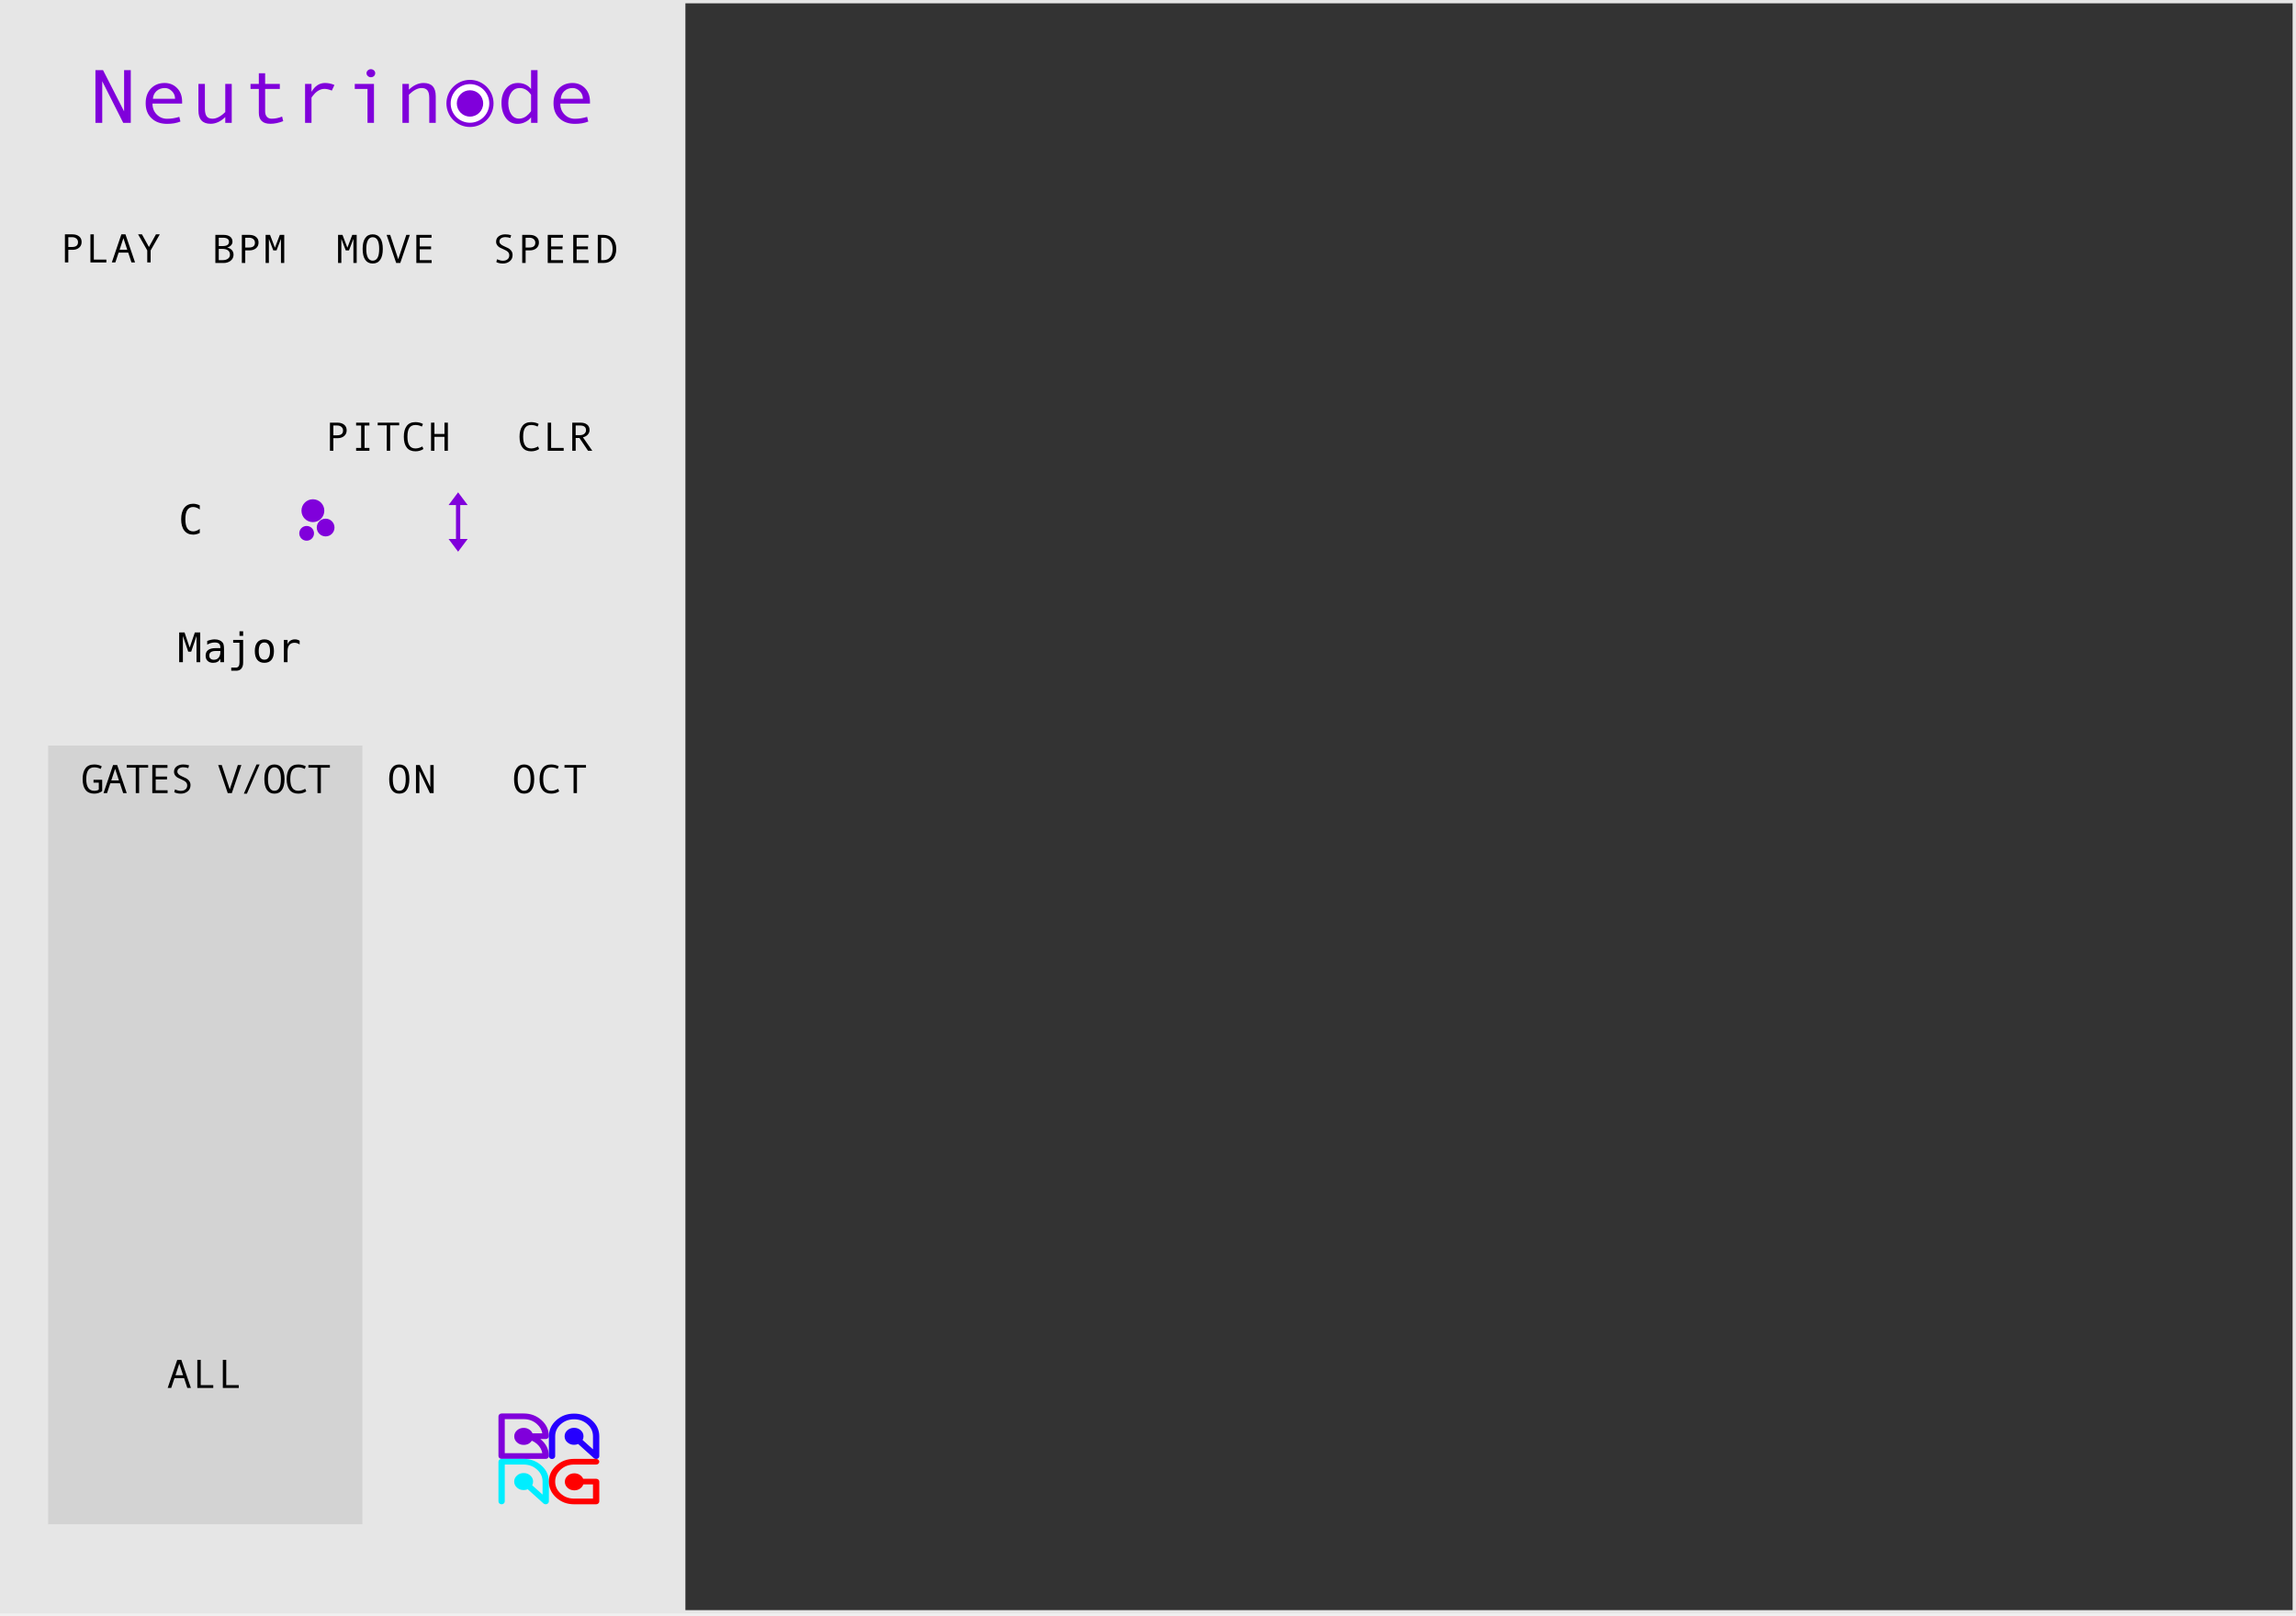
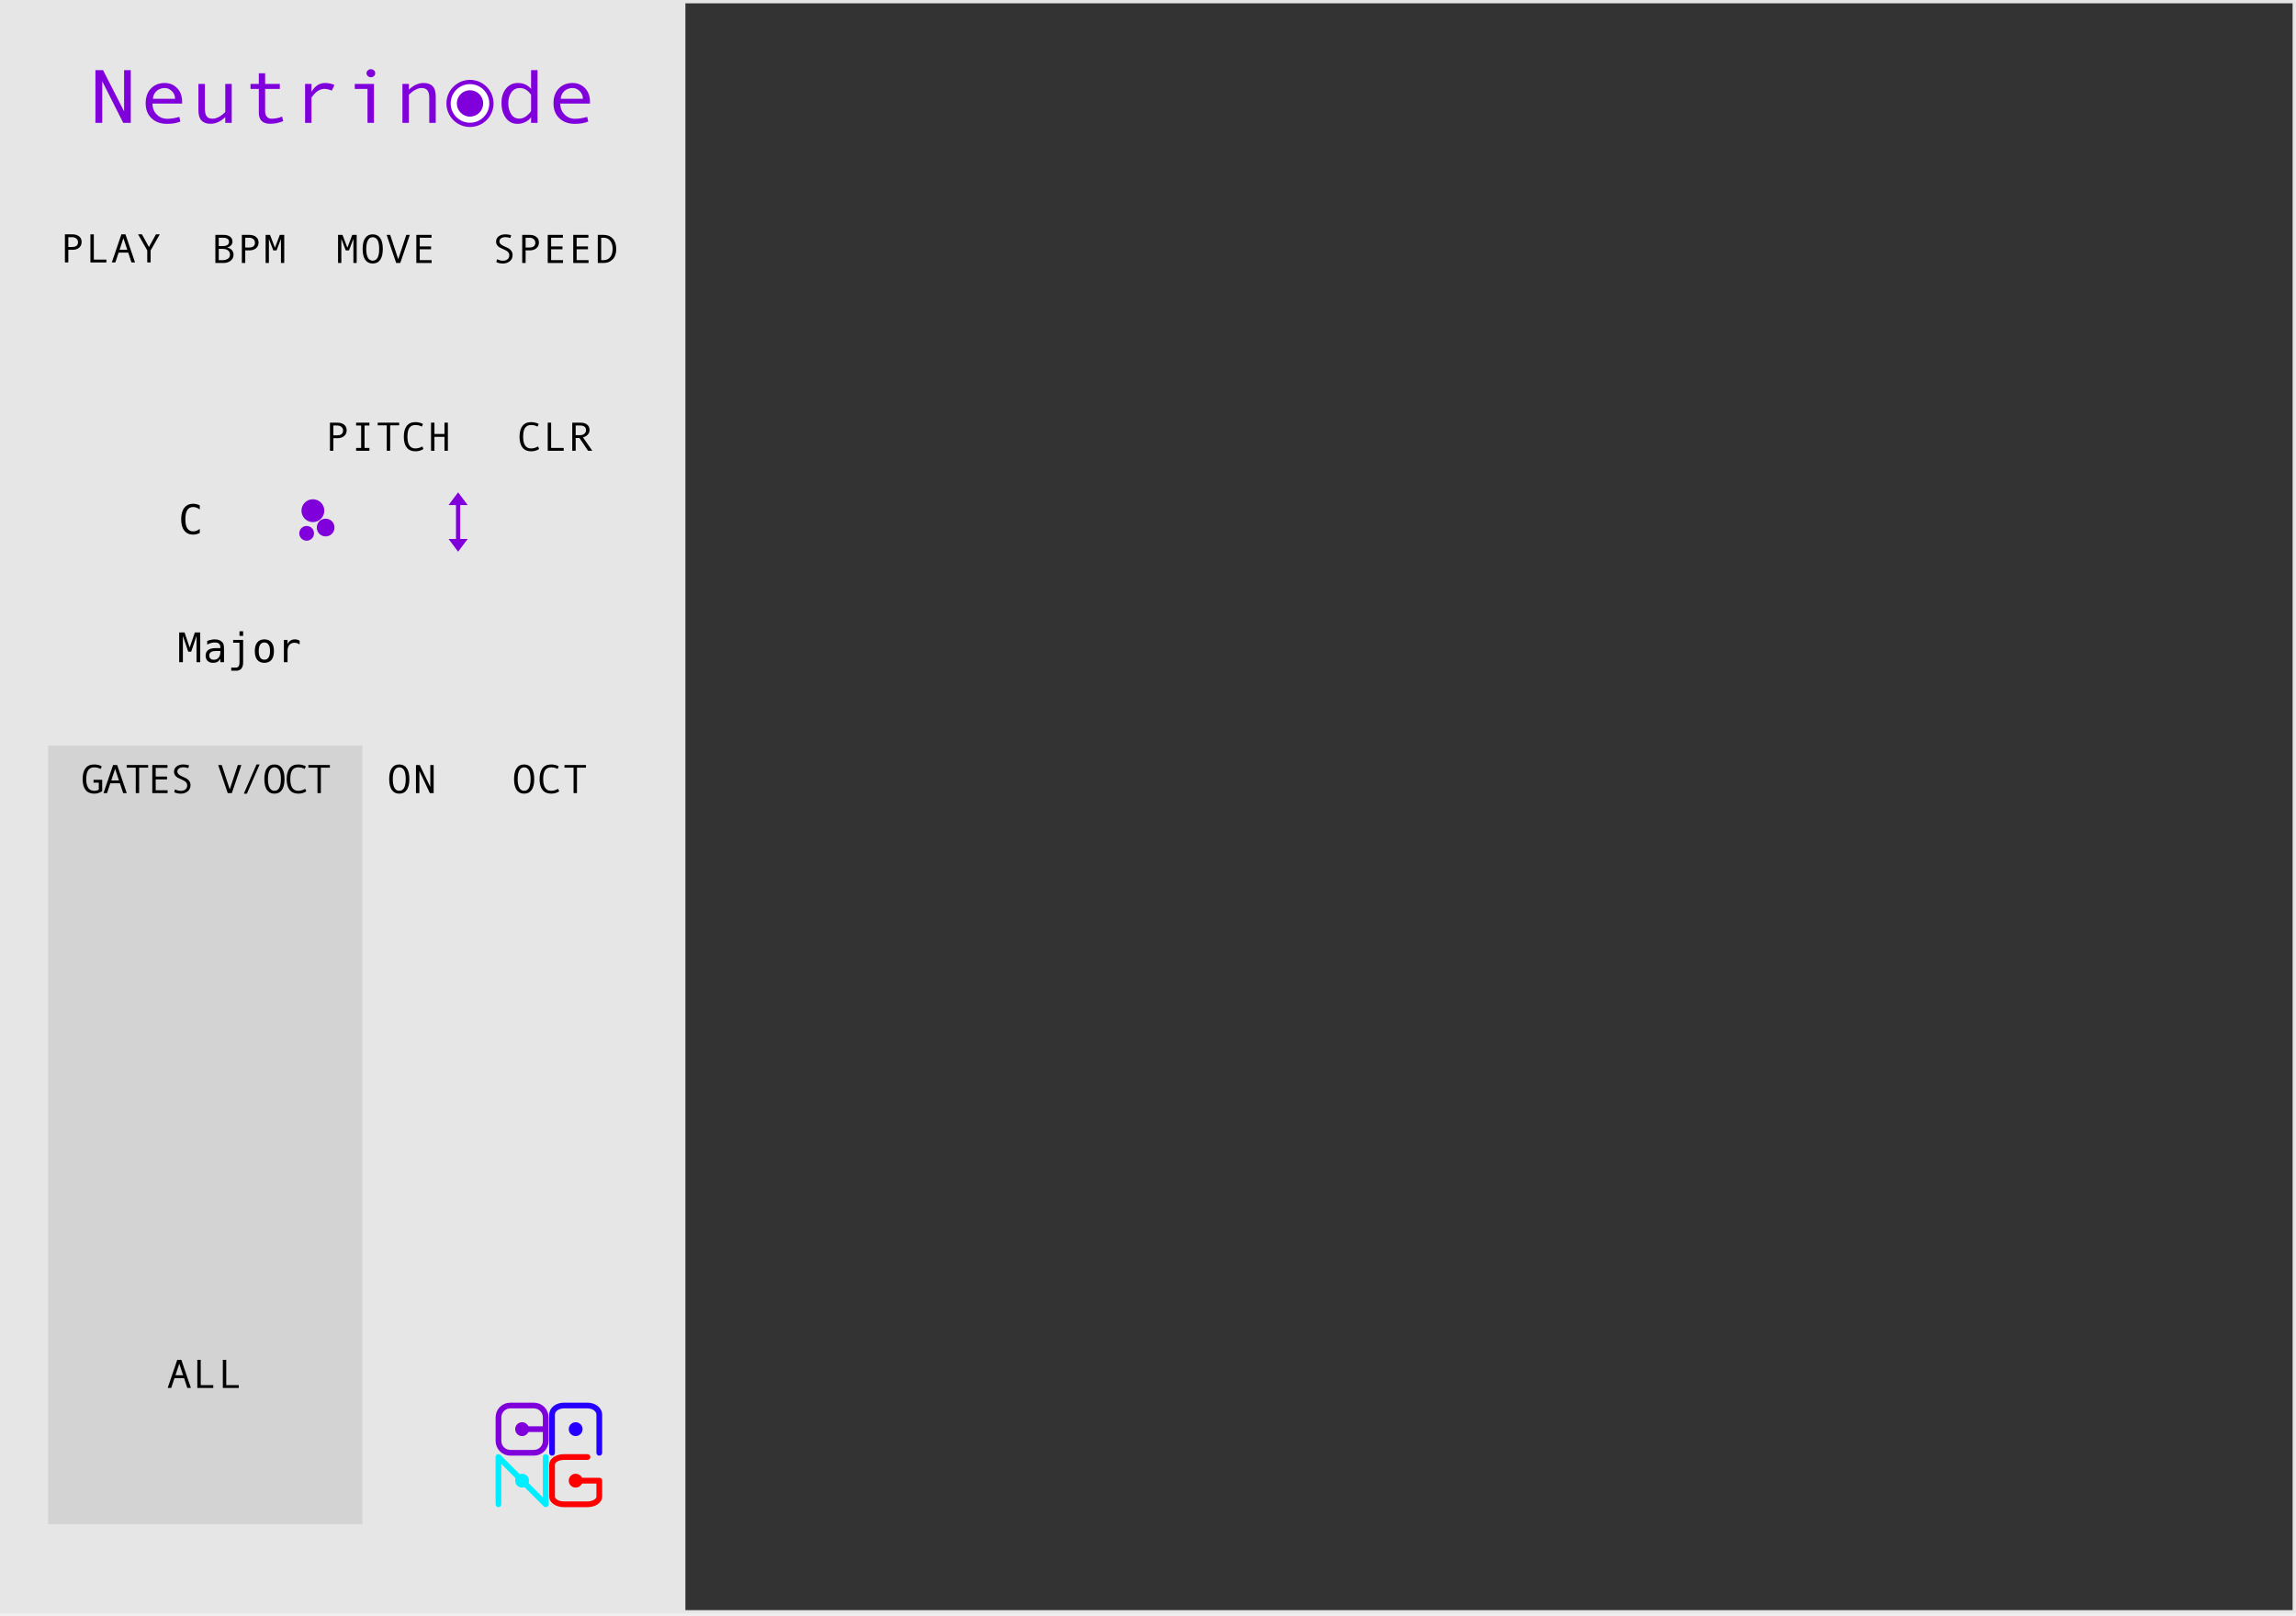
<svg xmlns="http://www.w3.org/2000/svg" width="100%" height="100%" viewBox="0 0 540 380" version="1.1" xml:space="preserve" style="fill-rule:evenodd;clip-rule:evenodd;stroke-linecap:round;stroke-linejoin:round;stroke-miterlimit:1.5;">
  <rect id="Neutrinode" x="0" y="0" width="540" height="379.559" style="fill:none;" />
  <clipPath id="_clip1">
    <rect x="0" y="0" width="540" height="379.559" />
  </clipPath>
  <g clip-path="url(#_clip1)">
    <g id="Layer1">
      <rect id="background" x="-9.15" y="-7.016" width="557.155" height="393.592" style="fill:#e6e6e6;" />
      <path d="M548.005,-7.016l-557.155,-0l-0,393.591l557.155,0l-0,-393.591Zm-556.155,1l-0,391.591l555.155,0l-0,-391.591l-555.155,-0Z" style="fill:#646464;" />
      <rect id="rect" x="161.2" y="0.78" width="378" height="378" style="fill:#333;" />
      <rect x="11.307" y="175.39" width="73.932" height="183.181" style="fill:#282828;fill-opacity:0.1;" />
      <g>
        <path d="M30.757,28.901l-1.775,-0l-4.937,-9.791l0,9.791l-1.6,-0l0,-12.402l1.786,0l4.956,9.703l-0,-9.703l1.57,0l0,12.402Z" style="fill:#8000db;fill-rule:nonzero;" />
        <path d="M42.835,24.365l-6.975,0c-0,1.038 0.333,1.893 1,2.567c0.666,0.674 1.484,1.011 2.453,1.011c0.924,-0 1.877,-0.15 2.859,-0.449l0.263,1.099c-0.897,0.363 -1.945,0.545 -3.141,0.545c-1.509,-0 -2.725,-0.437 -3.649,-1.31c-0.924,-0.873 -1.385,-2.05 -1.385,-3.533c-0,-1.453 0.414,-2.612 1.244,-3.476c0.829,-0.864 1.9,-1.296 3.214,-1.296c1.171,-0 2.15,0.401 2.937,1.204c0.787,0.803 1.18,1.872 1.18,3.208l0,0.43Zm-1.658,-1.116c-0,-0.715 -0.248,-1.317 -0.742,-1.806c-0.494,-0.489 -1.047,-0.734 -1.658,-0.734c-0.787,0 -1.439,0.235 -1.956,0.703c-0.517,0.469 -0.805,1.081 -0.864,1.837l5.22,0Z" style="fill:#8000db;fill-rule:nonzero;" />
        <path d="M54.503,28.901l-1.522,-0l0,-1.354c-1.092,1.049 -2.244,1.573 -3.453,1.573c-1.906,0 -2.859,-1.04 -2.859,-3.12l0,-6.258l1.522,0l0,5.863c0,0.779 0.137,1.361 0.41,1.744c0.273,0.384 0.735,0.576 1.385,0.576c0.93,0 1.929,-0.521 2.995,-1.564l0,-6.619l1.522,0l0,9.159Z" style="fill:#8000db;fill-rule:nonzero;" />
        <path d="M66.61,28.488c-1.021,0.421 -2.026,0.632 -3.014,0.632c-1.815,0 -2.722,-0.864 -2.722,-2.592l-0,-5.599l-1.952,-0l0,-1.187l1.952,0l-0,-2.504l1.483,-0l-0,2.504l3.453,0l0,1.187l-3.453,-0l-0,5.238c-0,0.557 0.136,0.989 0.409,1.297c0.273,0.307 0.644,0.461 1.112,0.461c0.833,0 1.656,-0.167 2.469,-0.501l0.263,1.064Z" style="fill:#8000db;fill-rule:nonzero;" />
        <path d="M78.659,19.989l-0.615,1.318c-0.67,-0.264 -1.249,-0.396 -1.737,-0.396c-0.448,0 -0.887,0.116 -1.317,0.348c-0.429,0.231 -0.824,0.562 -1.185,0.993c-0.361,0.43 -0.541,0.672 -0.541,0.725l-0,5.924l-1.513,-0l0,-9.159l1.513,0l-0,1.855c0.813,-1.383 1.866,-2.074 3.16,-2.074c0.768,-0 1.513,0.155 2.235,0.466Z" style="fill:#8000db;fill-rule:nonzero;" />
        <path d="M87.214,16.28c0.287,-0 0.531,0.092 0.732,0.276c0.202,0.185 0.303,0.406 0.303,0.664c-0,0.269 -0.1,0.495 -0.298,0.677c-0.198,0.181 -0.444,0.272 -0.737,0.272c-0.266,0 -0.502,-0.095 -0.707,-0.285c-0.205,-0.191 -0.307,-0.412 -0.307,-0.664c-0,-0.252 0.102,-0.472 0.307,-0.659c0.205,-0.188 0.441,-0.281 0.707,-0.281Zm0.742,12.621l-1.522,-0l0,-7.972l-2.995,-0l-0,-1.187l4.517,0l-0,9.159Z" style="fill:#8000db;fill-rule:nonzero;" />
        <path d="M102.482,28.901l-1.522,-0l0,-5.871c0,-0.815 -0.144,-1.405 -0.434,-1.771c-0.289,-0.367 -0.743,-0.55 -1.361,-0.55c-0.93,0 -1.928,0.522 -2.995,1.565l0,6.627l-1.522,-0l0,-9.159l1.522,0l0,1.345c1.093,-1.043 2.244,-1.564 3.454,-1.564c1.906,-0 2.858,1.037 2.858,3.111l0,6.267Z" style="fill:#8000db;fill-rule:nonzero;" />
        <path d="M110.531,19.523c1.398,-0 2.51,0.439 3.336,1.318c0.826,0.879 1.239,2.036 1.239,3.472c0,1.447 -0.413,2.613 -1.239,3.498c-0.826,0.885 -1.938,1.327 -3.336,1.327c-1.405,-0 -2.519,-0.441 -3.341,-1.323c-0.823,-0.882 -1.235,-2.049 -1.235,-3.502c0,-1.442 0.413,-2.6 1.239,-3.476c0.826,-0.876 1.939,-1.314 3.337,-1.314Zm-0,8.42c0.924,-0 1.652,-0.352 2.185,-1.055c0.534,-0.703 0.8,-1.556 0.8,-2.558c0,-1.054 -0.263,-1.922 -0.79,-2.601c-0.527,-0.68 -1.258,-1.02 -2.195,-1.02c-0.943,0 -1.675,0.336 -2.195,1.007c-0.52,0.67 -0.781,1.542 -0.781,2.614c0,1.02 0.264,1.877 0.791,2.571c0.526,0.694 1.255,1.042 2.185,1.042Z" style="fill:#8000db;fill-rule:nonzero;" />
        <path d="M126.423,28.901l-1.522,-0l0,-1.319c-0.312,0.451 -0.759,0.824 -1.341,1.116c-0.582,0.293 -1.195,0.44 -1.839,0.44c-1.164,-0 -2.085,-0.467 -2.761,-1.402c-0.676,-0.934 -1.015,-2.12 -1.015,-3.555c0,-1.342 0.353,-2.454 1.059,-3.336c0.706,-0.881 1.641,-1.322 2.805,-1.322c1.281,-0 2.312,0.468 3.092,1.406l0,-4.43l1.522,0l0,12.402Zm-1.522,-2.804l0,-3.806c-0.728,-1.054 -1.606,-1.582 -2.634,-1.582c-0.839,0 -1.502,0.336 -1.99,1.007c-0.488,0.67 -0.732,1.519 -0.732,2.544c0,1.055 0.23,1.926 0.688,2.615c0.459,0.688 1.088,1.032 1.888,1.032c0.384,0 0.771,-0.093 1.161,-0.281c0.39,-0.187 0.758,-0.469 1.102,-0.844c0.345,-0.375 0.517,-0.603 0.517,-0.685Z" style="fill:#8000db;fill-rule:nonzero;" />
        <path d="M138.755,24.365l-6.976,0c0,1.038 0.334,1.893 1,2.567c0.667,0.674 1.485,1.011 2.454,1.011c0.923,-0 1.876,-0.15 2.858,-0.449l0.264,1.099c-0.898,0.363 -1.945,0.545 -3.142,0.545c-1.509,-0 -2.725,-0.437 -3.648,-1.31c-0.924,-0.873 -1.386,-2.05 -1.386,-3.533c0,-1.453 0.415,-2.612 1.244,-3.476c0.829,-0.864 1.901,-1.296 3.215,-1.296c1.17,-0 2.149,0.401 2.936,1.204c0.787,0.803 1.181,1.872 1.181,3.208l-0,0.43Zm-1.659,-1.116c0,-0.715 -0.247,-1.317 -0.741,-1.806c-0.495,-0.489 -1.047,-0.734 -1.659,-0.734c-0.787,0 -1.439,0.235 -1.956,0.703c-0.517,0.469 -0.805,1.081 -0.863,1.837l5.219,0Z" style="fill:#8000db;fill-rule:nonzero;" />
        <g id="TinyPurpleButton">
          <circle id="PurpleButton" cx="110.536" cy="24.33" r="5.04" style="fill:#fff;stroke:#8000db;stroke-width:1px;" />
          <circle id="PurpleButton1" cx="110.536" cy="24.33" r="3.1" style="fill:#8000db;" />
        </g>
      </g>
      <g>
        <path d="M93.902,179.84c0.771,-0 1.36,0.293 1.765,0.878c0.405,0.586 0.608,1.438 0.608,2.556c-0,1.113 -0.202,1.962 -0.606,2.549c-0.403,0.588 -0.992,0.881 -1.767,0.881c-0.768,0 -1.355,-0.292 -1.76,-0.878c-0.406,-0.586 -0.608,-1.436 -0.608,-2.552c-0,-1.115 0.202,-1.966 0.605,-2.553c0.404,-0.587 0.991,-0.881 1.763,-0.881Zm-0,6.19c1.015,-0 1.523,-0.919 1.523,-2.756c0,-1.839 -0.508,-2.759 -1.523,-2.759c-0.495,-0 -0.872,0.238 -1.131,0.714c-0.258,0.477 -0.388,1.158 -0.388,2.045c0,0.897 0.129,1.58 0.386,2.05c0.257,0.471 0.635,0.706 1.133,0.706Z" style="fill-rule:nonzero;" />
        <path d="M101.993,186.578l-0.889,-0l-2.471,-5.22l0,5.22l-0.8,-0l-0,-6.612l0.893,0l2.481,5.173l-0,-5.173l0.786,0l-0,6.612Z" style="fill-rule:nonzero;" />
      </g>
      <g>
        <path d="M44.899,326.513l-0.839,-0l-0.762,-2.315l-2.261,0l-0.771,2.315l-0.83,-0l2.251,-6.611l0.961,-0l2.251,6.611Zm-1.831,-2.985l-0.903,-2.736l-0.898,2.736l1.801,0Z" style="fill-rule:nonzero;" />
        <path d="M50.158,326.513l-3.75,-0l0,-6.611l0.801,-0l-0,5.941l2.949,-0l0,0.67Z" style="fill-rule:nonzero;" />
        <path d="M56.159,326.513l-3.75,-0l0,-6.611l0.801,-0l-0,5.941l2.949,-0l0,0.67Z" style="fill-rule:nonzero;" />
      </g>
      <g>
        <path d="M123.272,179.84c0.771,-0 1.36,0.293 1.765,0.878c0.405,0.586 0.608,1.438 0.608,2.556c-0,1.113 -0.202,1.962 -0.606,2.549c-0.403,0.588 -0.993,0.881 -1.767,0.881c-0.769,0 -1.355,-0.292 -1.761,-0.878c-0.405,-0.586 -0.607,-1.436 -0.607,-2.552c-0,-1.115 0.201,-1.966 0.605,-2.553c0.404,-0.587 0.991,-0.881 1.763,-0.881Zm-0,6.19c1.015,-0 1.523,-0.919 1.523,-2.756c0,-1.839 -0.508,-2.759 -1.523,-2.759c-0.495,-0 -0.872,0.238 -1.131,0.714c-0.258,0.477 -0.388,1.158 -0.388,2.045c0,0.897 0.129,1.58 0.386,2.05c0.257,0.471 0.635,0.706 1.133,0.706Z" style="fill-rule:nonzero;" />
        <path d="M131.514,186.166c-0.54,0.359 -1.167,0.538 -1.88,0.538c-0.892,0 -1.57,-0.293 -2.034,-0.881c-0.464,-0.587 -0.695,-1.436 -0.695,-2.549c-0,-1.074 0.224,-1.915 0.673,-2.523c0.45,-0.607 1.135,-0.911 2.056,-0.911c0.332,-0 0.661,0.04 0.986,0.122c0.326,0.081 0.588,0.189 0.786,0.323l-0.263,0.604c-0.459,-0.249 -0.962,-0.374 -1.509,-0.374c-0.635,-0 -1.107,0.221 -1.416,0.663c-0.309,0.442 -0.464,1.141 -0.464,2.096c0,1.837 0.627,2.756 1.88,2.756c0.531,-0 1.074,-0.157 1.631,-0.469l0.249,0.605Z" style="fill-rule:nonzero;" />
        <path d="M137.818,180.59l-2.124,-0l-0,5.988l-0.796,-0l-0,-5.988l-2.134,-0l-0,-0.624l5.054,0l-0,0.624Z" style="fill-rule:nonzero;" />
      </g>
      <g>
        <path d="M53.457,58.239c0.459,0.103 0.819,0.303 1.079,0.6c0.261,0.296 0.391,0.649 0.391,1.059c-0,0.599 -0.227,1.077 -0.681,1.433c-0.454,0.356 -1,0.535 -1.638,0.535l-1.958,-0l-0,-6.612l1.909,0c0.664,0 1.183,0.14 1.557,0.419c0.375,0.28 0.562,0.674 0.562,1.184c-0,0.312 -0.108,0.59 -0.325,0.834c-0.216,0.243 -0.515,0.42 -0.896,0.529l0,0.019Zm-2.007,-0.356l0.938,-0c0.98,-0 1.47,-0.336 1.47,-1.008c-0,-0.306 -0.121,-0.541 -0.362,-0.705c-0.241,-0.164 -0.594,-0.246 -1.059,-0.246l-0.987,0l0,1.959Zm0,3.313l0.909,-0c0.53,-0 0.951,-0.116 1.262,-0.347c0.311,-0.231 0.466,-0.548 0.466,-0.951c0,-0.428 -0.153,-0.759 -0.459,-0.994c-0.306,-0.234 -0.749,-0.351 -1.328,-0.351l-0.85,-0l0,2.643Z" style="fill-rule:nonzero;" />
        <path d="M56.88,55.254l1.748,0c0.661,0 1.19,0.159 1.587,0.478c0.397,0.319 0.596,0.758 0.596,1.317c-0,0.562 -0.198,1.011 -0.594,1.347c-0.395,0.336 -0.913,0.504 -1.555,0.504l-0.981,-0l-0,2.966l-0.801,-0l0,-6.612Zm0.801,2.975l0.869,0c0.941,0 1.411,-0.377 1.411,-1.133c0,-0.35 -0.128,-0.633 -0.383,-0.849c-0.256,-0.215 -0.585,-0.323 -0.989,-0.323l-0.908,0l-0,2.305Z" style="fill-rule:nonzero;" />
        <path d="M66.851,61.866l-0.772,-0l0,-5.67l-1.04,2.713l-0.757,-0l-1.04,-2.713l0,5.67l-0.771,-0l-0,-6.612l1.04,0l1.152,3.013l1.148,-3.013l1.04,0l-0,6.612Z" style="fill-rule:nonzero;" />
      </g>
      <g>
        <path d="M15.267,55.128l1.748,-0c0.66,-0 1.189,0.159 1.587,0.478c0.397,0.318 0.595,0.757 0.595,1.316c0,0.562 -0.198,1.012 -0.593,1.347c-0.396,0.336 -0.914,0.504 -1.555,0.504l-0.982,0l0,2.966l-0.8,0l-0,-6.611Zm0.8,2.975l0.869,-0c0.941,-0 1.412,-0.378 1.412,-1.134c-0,-0.35 -0.128,-0.633 -0.384,-0.848c-0.255,-0.216 -0.585,-0.323 -0.988,-0.323l-0.909,-0l0,2.305Z" style="fill-rule:nonzero;" />
        <path d="M25.018,61.739l-3.75,0l-0,-6.611l0.8,-0l0,5.941l2.95,-0l-0,0.67Z" style="fill-rule:nonzero;" />
        <path d="M31.761,61.739l-0.84,0l-0.762,-2.315l-2.261,0l-0.771,2.315l-0.83,0l2.251,-6.611l0.962,-0l2.251,6.611Zm-1.831,-2.985l-0.904,-2.736l-0.898,2.736l1.802,0Z" style="fill-rule:nonzero;" />
        <path d="M37.581,55.128l-2.153,3.781l-0,2.83l-0.796,0l-0,-2.83l-2.154,-3.781l0.904,-0l1.645,2.975l1.651,-2.975l0.903,-0Z" style="fill-rule:nonzero;" />
      </g>
      <text x="41.953px" y="125.629px" style="font-family:'AndaleMono', 'Andale Mono', monospace;font-size:9.596px;">C</text>
      <text x="41.734px" y="155.788px" style="font-family:'AndaleMono', 'Andale Mono', monospace;font-size:9.596px;">M<tspan x="47.735px 53.736px 59.737px 65.737px " y="155.788px 155.788px 155.788px 155.788px ">ajor</tspan>
      </text>
      <g>
        <path d="M77.602,99.431l1.748,0c0.66,0 1.189,0.16 1.587,0.478c0.397,0.319 0.595,0.758 0.595,1.317c0,0.562 -0.198,1.011 -0.593,1.347c-0.396,0.336 -0.914,0.504 -1.555,0.504l-0.982,-0l0,2.966l-0.8,-0l-0,-6.612Zm0.8,2.976l0.869,-0c0.941,-0 1.412,-0.378 1.412,-1.134c-0,-0.35 -0.128,-0.633 -0.384,-0.848c-0.255,-0.216 -0.585,-0.324 -0.988,-0.324l-0.909,0l0,2.306Z" style="fill-rule:nonzero;" />
        <path d="M86.884,106.043l-3.13,-0l-0,-0.67l1.186,-0l0,-5.272l-1.186,0l-0,-0.67l3.13,0l-0,0.67l-1.143,0l0,5.272l1.143,-0l-0,0.67Z" style="fill-rule:nonzero;" />
        <path d="M93.886,100.055l-2.124,-0l-0,5.988l-0.796,-0l-0,-5.988l-2.134,-0l0,-0.624l5.054,0l-0,0.624Z" style="fill-rule:nonzero;" />
        <path d="M99.584,105.631c-0.54,0.359 -1.167,0.538 -1.88,0.538c-0.892,0 -1.57,-0.293 -2.034,-0.881c-0.463,-0.587 -0.695,-1.436 -0.695,-2.549c-0,-1.074 0.224,-1.915 0.673,-2.523c0.45,-0.607 1.135,-0.911 2.056,-0.911c0.332,-0 0.661,0.041 0.986,0.122c0.326,0.081 0.588,0.189 0.787,0.323l-0.264,0.604c-0.459,-0.249 -0.962,-0.374 -1.509,-0.374c-0.635,-0 -1.107,0.221 -1.416,0.663c-0.309,0.442 -0.464,1.141 -0.464,2.096c0,1.837 0.627,2.756 1.88,2.756c0.531,-0 1.074,-0.157 1.631,-0.469l0.249,0.605Z" style="fill-rule:nonzero;" />
        <path d="M105.336,106.043l-0.801,-0l0,-3.28l-2.358,-0l-0,3.28l-0.801,-0l-0,-6.612l0.801,0l-0,2.657l2.358,0l0,-2.657l0.801,0l-0,6.612Z" style="fill-rule:nonzero;" />
      </g>
      <g>
        <path d="M120.037,55.985c-0.41,-0.134 -0.799,-0.201 -1.167,-0.201c-0.417,-0 -0.756,0.091 -1.018,0.274c-0.262,0.182 -0.393,0.442 -0.393,0.78c-0,0.4 0.343,0.751 1.03,1.054c0.508,0.225 0.844,0.381 1.008,0.469c0.165,0.087 0.331,0.207 0.501,0.36c0.169,0.154 0.305,0.334 0.407,0.542c0.103,0.207 0.154,0.441 0.154,0.7c0,0.644 -0.225,1.143 -0.676,1.497c-0.451,0.355 -0.982,0.532 -1.594,0.532c-0.593,0 -1.112,-0.112 -1.558,-0.337l0.166,-0.661c0.524,0.228 0.982,0.342 1.372,0.342c0.456,0 0.821,-0.113 1.096,-0.34c0.275,-0.226 0.413,-0.538 0.413,-0.934c0,-0.294 -0.09,-0.543 -0.269,-0.748c-0.179,-0.204 -0.509,-0.413 -0.991,-0.625c-0.495,-0.219 -0.814,-0.368 -0.959,-0.448c-0.145,-0.079 -0.289,-0.19 -0.432,-0.33c-0.144,-0.141 -0.254,-0.298 -0.332,-0.473c-0.079,-0.175 -0.118,-0.366 -0.118,-0.572c0,-0.547 0.206,-0.973 0.616,-1.279c0.41,-0.306 0.929,-0.459 1.557,-0.459c0.459,-0 0.915,0.067 1.367,0.201l-0.18,0.656Z" style="fill-rule:nonzero;" />
        <path d="M122.82,55.254l1.748,0c0.661,0 1.19,0.159 1.587,0.478c0.397,0.319 0.596,0.758 0.596,1.317c-0,0.562 -0.198,1.011 -0.594,1.347c-0.395,0.336 -0.913,0.504 -1.555,0.504l-0.981,-0l-0,2.966l-0.801,-0l0,-6.612Zm0.801,2.975l0.869,0c0.941,0 1.411,-0.377 1.411,-1.133c0,-0.35 -0.128,-0.633 -0.383,-0.849c-0.256,-0.215 -0.585,-0.323 -0.989,-0.323l-0.908,0l-0,2.305Z" style="fill-rule:nonzero;" />
        <path d="M132.42,61.866l-3.599,-0l-0,-6.612l3.569,0l0,0.67l-2.768,0l-0,2.048l2.661,-0l-0,0.67l-2.661,-0l-0,2.554l2.798,-0l-0,0.67Z" style="fill-rule:nonzero;" />
        <path d="M138.421,61.866l-3.599,-0l-0,-6.612l3.569,0l0,0.67l-2.768,0l-0,2.048l2.661,-0l-0,0.67l-2.661,-0l-0,2.554l2.798,-0l-0,0.67Z" style="fill-rule:nonzero;" />
        <path d="M140.593,55.254l1.358,0c0.902,0 1.624,0.295 2.168,0.883c0.543,0.589 0.815,1.397 0.815,2.425c0,1.05 -0.276,1.863 -0.827,2.439c-0.552,0.576 -1.259,0.865 -2.122,0.865l-1.392,-0l0,-6.612Zm0.801,5.942l0.567,-0c0.654,-0 1.172,-0.233 1.552,-0.699c0.381,-0.465 0.572,-1.11 0.572,-1.935c-0,-0.818 -0.192,-1.463 -0.574,-1.933c-0.383,-0.47 -0.899,-0.705 -1.55,-0.705l-0.567,0l0,5.272Z" style="fill-rule:nonzero;" />
      </g>
      <g>
        <path d="M126.799,105.631c-0.54,0.359 -1.166,0.538 -1.879,0.538c-0.892,0 -1.57,-0.293 -2.034,-0.881c-0.464,-0.587 -0.696,-1.436 -0.696,-2.549c0,-1.074 0.225,-1.915 0.674,-2.523c0.449,-0.607 1.134,-0.911 2.056,-0.911c0.332,-0 0.66,0.041 0.986,0.122c0.325,0.081 0.588,0.189 0.786,0.323l-0.264,0.604c-0.459,-0.249 -0.962,-0.374 -1.508,-0.374c-0.635,-0 -1.107,0.221 -1.416,0.663c-0.31,0.442 -0.464,1.141 -0.464,2.096c-0,1.837 0.626,2.756 1.88,2.756c0.53,-0 1.074,-0.157 1.63,-0.469l0.249,0.605Z" style="fill-rule:nonzero;" />
        <path d="M132.571,106.043l-3.75,-0l-0,-6.612l0.801,0l-0,5.942l2.949,-0l-0,0.67Z" style="fill-rule:nonzero;" />
        <path d="M139.304,106.043l-1.001,-0l-2.021,-3.004l-0.889,0l0,3.004l-0.801,-0l0,-6.612l1.949,0c0.654,0 1.171,0.153 1.55,0.457c0.379,0.305 0.569,0.729 0.569,1.272c-0,0.403 -0.138,0.762 -0.415,1.076c-0.277,0.314 -0.658,0.527 -1.143,0.639l2.202,3.168Zm-3.911,-3.674l1.011,0c0.423,0 0.767,-0.11 1.03,-0.33c0.264,-0.22 0.396,-0.497 0.396,-0.832c-0,-0.737 -0.469,-1.106 -1.406,-1.106l-1.031,0l0,2.268Z" style="fill-rule:nonzero;" />
      </g>
      <g>
        <path d="M83.889,61.866l-0.771,-0l-0,-5.67l-1.04,2.713l-0.757,-0l-1.04,-2.713l-0,5.67l-0.772,-0l0,-6.612l1.04,0l1.153,3.013l1.147,-3.013l1.04,0l0,6.612Z" style="fill-rule:nonzero;" />
        <path d="M87.659,55.128c0.771,-0 1.359,0.292 1.765,0.878c0.405,0.586 0.608,1.438 0.608,2.556c-0,1.112 -0.202,1.962 -0.606,2.549c-0.403,0.587 -0.993,0.881 -1.767,0.881c-0.769,0 -1.355,-0.293 -1.761,-0.878c-0.405,-0.586 -0.608,-1.437 -0.608,-2.552c0,-1.115 0.202,-1.966 0.606,-2.554c0.404,-0.587 0.991,-0.88 1.763,-0.88Zm-0,6.189c1.015,0 1.523,-0.918 1.523,-2.755c0,-1.84 -0.508,-2.76 -1.523,-2.76c-0.495,0 -0.872,0.239 -1.131,0.715c-0.259,0.476 -0.388,1.158 -0.388,2.045c0,0.897 0.129,1.58 0.386,2.05c0.257,0.47 0.635,0.705 1.133,0.705Z" style="fill-rule:nonzero;" />
        <path d="M96.389,55.254l-2.246,6.612l-0.962,-0l-2.251,-6.612l0.84,0l1.89,5.721l1.899,-5.721l0.83,0Z" style="fill-rule:nonzero;" />
        <path d="M101.521,61.866l-3.599,-0l0,-6.612l3.57,0l-0,0.67l-2.769,0l0,2.048l2.661,-0l0,0.67l-2.661,-0l0,2.554l2.798,-0l-0,0.67Z" style="fill-rule:nonzero;" />
      </g>
      <g>
        <path d="M24.035,186.109c-0.563,0.397 -1.187,0.595 -1.87,0.595c-0.896,0 -1.574,-0.291 -2.037,-0.874c-0.462,-0.582 -0.693,-1.434 -0.693,-2.556c0,-1.083 0.224,-1.927 0.672,-2.53c0.447,-0.603 1.133,-0.904 2.058,-0.904c0.332,-0 0.66,0.04 0.986,0.122c0.325,0.081 0.588,0.189 0.786,0.323l-0.264,0.604c-0.459,-0.249 -0.962,-0.374 -1.508,-0.374c-0.632,-0 -1.103,0.221 -1.414,0.665c-0.311,0.444 -0.466,1.142 -0.466,2.094c-0,1.837 0.626,2.756 1.88,2.756c0.472,-0 0.828,-0.096 1.069,-0.286l-0,-1.631l-1.24,0l-0,-0.665l2.041,-0l-0,2.661Z" style="fill-rule:nonzero;" />
        <path d="M29.808,186.578l-0.84,-0l-0.761,-2.315l-2.261,0l-0.772,2.315l-0.83,-0l2.251,-6.612l0.962,0l2.251,6.612Zm-1.831,-2.985l-0.903,-2.736l-0.899,2.736l1.802,0Z" style="fill-rule:nonzero;" />
        <path d="M34.849,180.59l-2.124,-0l0,5.988l-0.796,-0l0,-5.988l-2.134,-0l0,-0.624l5.054,0l0,0.624Z" style="fill-rule:nonzero;" />
        <path d="M39.417,186.578l-3.599,-0l-0,-6.612l3.569,0l0,0.67l-2.768,0l-0,2.048l2.661,0l-0,0.67l-2.661,0l-0,2.554l2.798,-0l-0,0.67Z" style="fill-rule:nonzero;" />
        <path d="M44.287,180.697c-0.41,-0.134 -0.799,-0.201 -1.167,-0.201c-0.417,-0 -0.756,0.091 -1.018,0.274c-0.262,0.183 -0.393,0.443 -0.393,0.78c-0,0.4 0.343,0.751 1.03,1.054c0.508,0.225 0.844,0.382 1.008,0.469c0.165,0.087 0.331,0.208 0.501,0.361c0.169,0.153 0.305,0.333 0.407,0.541c0.103,0.208 0.154,0.441 0.154,0.7c0,0.644 -0.225,1.143 -0.676,1.498c-0.451,0.354 -0.982,0.531 -1.594,0.531c-0.593,0 -1.112,-0.112 -1.558,-0.337l0.166,-0.661c0.524,0.228 0.981,0.342 1.372,0.342c0.456,0 0.821,-0.113 1.096,-0.339c0.275,-0.227 0.413,-0.538 0.413,-0.935c-0,-0.294 -0.09,-0.543 -0.269,-0.747c-0.179,-0.205 -0.509,-0.414 -0.991,-0.626c-0.495,-0.219 -0.814,-0.368 -0.959,-0.448c-0.145,-0.079 -0.289,-0.189 -0.432,-0.33c-0.144,-0.14 -0.254,-0.298 -0.333,-0.473c-0.078,-0.175 -0.117,-0.366 -0.117,-0.572c0,-0.546 0.205,-0.973 0.616,-1.279c0.41,-0.306 0.929,-0.459 1.557,-0.459c0.459,-0 0.915,0.067 1.367,0.201l-0.18,0.656Z" style="fill-rule:nonzero;" />
      </g>
      <g>
        <path d="M56.769,179.966l-2.246,6.612l-0.962,-0l-2.251,-6.612l0.84,0l1.889,5.722l1.9,-5.722l0.83,0Z" style="fill-rule:nonzero;" />
        <path d="M61.063,179.84l-2.993,6.864l-0.718,0l2.978,-6.864l0.733,-0Z" style="fill-rule:nonzero;" />
        <path d="M64.541,179.84c0.772,-0 1.36,0.293 1.765,0.878c0.406,0.586 0.608,1.438 0.608,2.556c0,1.113 -0.201,1.962 -0.605,2.549c-0.404,0.588 -0.993,0.881 -1.768,0.881c-0.768,0 -1.355,-0.292 -1.76,-0.878c-0.405,-0.586 -0.608,-1.436 -0.608,-2.552c0,-1.115 0.202,-1.966 0.606,-2.553c0.403,-0.587 0.991,-0.881 1.762,-0.881Zm0,6.19c1.016,-0 1.524,-0.919 1.524,-2.756c-0,-1.839 -0.508,-2.759 -1.524,-2.759c-0.494,-0 -0.871,0.238 -1.13,0.714c-0.259,0.477 -0.388,1.158 -0.388,2.045c-0,0.897 0.128,1.58 0.385,2.05c0.258,0.471 0.635,0.706 1.133,0.706Z" style="fill-rule:nonzero;" />
        <path d="M72.033,186.166c-0.54,0.359 -1.167,0.538 -1.879,0.538c-0.892,0 -1.57,-0.293 -2.034,-0.881c-0.464,-0.587 -0.696,-1.436 -0.696,-2.549c0,-1.074 0.225,-1.915 0.674,-2.523c0.449,-0.607 1.134,-0.911 2.056,-0.911c0.332,-0 0.66,0.04 0.986,0.122c0.325,0.081 0.587,0.189 0.786,0.323l-0.264,0.604c-0.459,-0.249 -0.962,-0.374 -1.508,-0.374c-0.635,-0 -1.107,0.221 -1.416,0.663c-0.31,0.442 -0.464,1.141 -0.464,2.096c-0,1.837 0.626,2.756 1.88,2.756c0.53,-0 1.074,-0.157 1.63,-0.469l0.249,0.605Z" style="fill-rule:nonzero;" />
        <path d="M77.587,180.59l-2.124,-0l0,5.988l-0.796,-0l0,-5.988l-2.134,-0l0,-0.624l5.054,0l0,0.624Z" style="fill-rule:nonzero;" />
      </g>
      <g>
        <circle cx="73.589" cy="120.139" r="2.689" style="fill:#8000db;" />
        <circle cx="76.585" cy="124.101" r="2.086" style="fill:#8000db;" />
        <circle cx="72.119" cy="125.463" r="1.735" style="fill:#8000db;" />
      </g>
      <path d="M109.994,118.818l-2.25,-3l-2.25,3l4.5,-0Z" style="fill:#8000db;" />
      <path d="M109.994,126.787l-2.25,3l-2.25,-3l4.5,0Z" style="fill:#8000db;" />
      <path d="M107.744,118.218l-0,9.169" style="fill:none;stroke:#8000db;stroke-width:1px;stroke-linecap:butt;stroke-linejoin:miter;" />
-       <g>
-         <path d="M127.086,338.529l1.257,0c0.205,0 0.381,-0.065 0.527,-0.197c0.146,-0.132 0.22,-0.29 0.22,-0.475c-0,-1.474 -0.579,-2.733 -1.737,-3.776c-1.158,-1.043 -2.555,-1.565 -4.192,-1.565l-5.181,-0c-0.205,-0 -0.381,0.066 -0.527,0.198c-0.147,0.131 -0.22,0.29 -0.22,0.475l0,9.346c0,0.178 0.073,0.333 0.22,0.465c0.146,0.131 0.322,0.197 0.527,0.197l10.363,0c0.205,0 0.381,-0.066 0.527,-0.197c0.146,-0.132 0.22,-0.287 0.22,-0.465c-0,-1.602 -0.668,-2.937 -2.004,-4.006Zm-0.783,-3.503c0.672,0.605 1.087,1.325 1.245,2.158l-2.312,-0c-0.158,-0.378 -0.427,-0.686 -0.806,-0.924c-0.379,-0.239 -0.802,-0.358 -1.269,-0.358c-0.616,-0 -1.14,0.196 -1.57,0.587c-0.431,0.392 -0.647,0.862 -0.647,1.41c0,0.556 0.216,1.029 0.647,1.421c0.43,0.392 0.954,0.587 1.57,0.587c0.846,0 1.486,-0.331 1.921,-0.993c0.451,0.199 0.858,0.459 1.221,0.78c0.672,0.605 1.087,1.328 1.245,2.168l-8.833,0l0,-8.011l4.446,0c1.226,0 2.273,0.392 3.142,1.175Z" style="fill:#8000db;fill-rule:nonzero;" />
-         <path d="M139.203,334.118c-1.154,-1.047 -2.549,-1.57 -4.185,-1.57c-1.636,-0 -3.034,0.522 -4.191,1.565c-1.158,1.043 -1.737,2.302 -1.737,3.776l-0,4.678c-0,0.178 0.073,0.333 0.219,0.465c0.146,0.131 0.318,0.197 0.516,0.197c0.205,0 0.381,-0.066 0.527,-0.197c0.146,-0.132 0.22,-0.287 0.22,-0.465l-0,-4.678c-0,-1.104 0.434,-2.048 1.304,-2.831c0.869,-0.783 1.917,-1.175 3.142,-1.175c1.225,0 2.272,0.392 3.142,1.175c0.869,0.783 1.304,1.727 1.304,2.831l-0,3.065l-2.443,-2.2c0.143,-0.271 0.214,-0.559 0.214,-0.865c-0,-0.556 -0.216,-1.028 -0.646,-1.416c-0.431,-0.388 -0.955,-0.582 -1.571,-0.582c-0.617,0 -1.142,0.194 -1.577,0.582c-0.435,0.388 -0.652,0.86 -0.652,1.416c-0,0.555 0.217,1.027 0.652,1.415c0.435,0.388 0.96,0.582 1.577,0.582c0.34,0 0.66,-0.064 0.96,-0.192l3.699,3.343c0.15,0.128 0.324,0.192 0.522,0.192c0.205,0 0.381,-0.066 0.527,-0.197c0.147,-0.132 0.22,-0.287 0.22,-0.465l-0,-4.678c-0,-1.474 -0.581,-2.731 -1.743,-3.771Z" style="fill:#2600ff;fill-rule:nonzero;" />
-         <path d="M127.347,344.767c-1.154,-1.046 -2.549,-1.57 -4.186,-1.57l-5.193,0c-0.197,0 -0.369,0.066 -0.515,0.198c-0.147,0.132 -0.22,0.29 -0.22,0.475l0,9.336c0,0.185 0.073,0.343 0.22,0.475c0.146,0.132 0.318,0.197 0.515,0.197c0.206,0 0.382,-0.065 0.528,-0.197c0.146,-0.132 0.219,-0.29 0.219,-0.475l0,-8.674l4.446,0c1.226,0 2.273,0.392 3.142,1.175c0.87,0.784 1.305,1.727 1.305,2.831l-0,3.065l-2.443,-2.2c0.142,-0.271 0.214,-0.559 0.214,-0.865c-0,-0.556 -0.216,-1.029 -0.647,-1.421c-0.43,-0.391 -0.954,-0.587 -1.571,-0.587c-0.616,-0 -1.142,0.196 -1.576,0.587c-0.435,0.392 -0.652,0.865 -0.652,1.421c-0,0.555 0.217,1.027 0.652,1.415c0.434,0.388 0.96,0.582 1.576,0.582c0.34,0 0.66,-0.064 0.961,-0.192l3.699,3.343c0.15,0.128 0.324,0.192 0.522,0.192c0.205,0 0.381,-0.065 0.527,-0.197c0.146,-0.132 0.22,-0.29 0.22,-0.475l-0,-4.668c-0,-1.474 -0.581,-2.731 -1.743,-3.771Z" style="fill:#0ef;fill-rule:nonzero;" />
-         <path d="M140.199,347.876l-3.047,-0c-0.166,-0.385 -0.437,-0.695 -0.812,-0.93c-0.376,-0.235 -0.797,-0.352 -1.263,-0.352c-0.617,-0 -1.142,0.194 -1.577,0.582c-0.435,0.388 -0.652,0.86 -0.652,1.415c0,0.556 0.217,1.029 0.652,1.421c0.435,0.392 0.96,0.587 1.577,0.587c0.49,0 0.929,-0.13 1.316,-0.39c0.387,-0.259 0.652,-0.596 0.794,-1.009l2.277,0l-0,3.343l-4.446,0c-1.225,0 -2.273,-0.391 -3.142,-1.175c-0.87,-0.783 -1.304,-1.726 -1.304,-2.83c-0,-1.104 0.434,-2.047 1.304,-2.831c0.869,-0.783 1.917,-1.175 3.142,-1.175l5.181,0c0.205,0 0.381,-0.066 0.527,-0.197c0.147,-0.132 0.22,-0.287 0.22,-0.465c-0,-0.185 -0.073,-0.343 -0.22,-0.475c-0.146,-0.132 -0.322,-0.198 -0.527,-0.198l-5.181,0c-1.636,0 -3.034,0.522 -4.191,1.565c-1.158,1.043 -1.737,2.302 -1.737,3.776c-0,1.474 0.579,2.732 1.737,3.776c1.157,1.043 2.555,1.564 4.191,1.564l5.181,0c0.205,0 0.381,-0.065 0.527,-0.197c0.147,-0.132 0.22,-0.29 0.22,-0.475l-0,-4.668c-0,-0.185 -0.073,-0.342 -0.22,-0.47c-0.146,-0.128 -0.322,-0.192 -0.527,-0.192Z" style="fill:#f00;fill-rule:nonzero;" />
+       <g id="logo">
+         <g>
+           <circle cx="122.794" cy="336.204" r="1.627" style="fill:#8000db;" />
+           <path d="M122.794,336.204l5.554,0" style="fill:none;stroke:#8000db;stroke-width:1.35px;stroke-linecap:butt;stroke-linejoin:miter;" />
+           <path d="M128.348,333.424c-0,-1.533 -1.244,-2.777 -2.777,-2.777l-5.554,-0c-1.533,-0 -2.777,1.244 -2.777,2.777l0,5.56c0,1.533 1.244,2.777 2.777,2.777l5.554,0c1.533,0 2.777,-1.244 2.777,-2.777l-0,-5.56Z" style="fill:none;stroke:#8000db;stroke-width:1.35px;stroke-linecap:butt;stroke-miterlimit:3;" />
+         </g>
+         <g>
+           <circle cx="135.392" cy="348.321" r="1.627" style="fill:#f00;" />
+           <path d="M138.169,342.764l-5.554,-0c-1.533,-0 -2.777,0.802 -2.777,1.79l-0,7.535c-0,0.988 1.244,1.789 2.777,1.789l5.554,0c1.532,0 2.777,-0.801 2.777,-1.789l-0,-3.768l-5.554,0" style="fill:none;stroke:#f00;stroke-width:1.35px;stroke-miterlimit:3;" />
+         </g>
+         <g>
+           <circle cx="135.392" cy="336.204" r="1.627" style="fill:#2600ff;" />
+           <path d="M140.946,341.761l-0,-8.981c-0,-1.177 -1.245,-2.133 -2.777,-2.133l-5.554,-0c-1.533,-0 -2.777,0.956 -2.777,2.133l-0,8.981" style="fill:none;stroke:#2600ff;stroke-width:1.35px;stroke-miterlimit:3;" />
+         </g>
+         <g>
+           <circle cx="122.791" cy="348.321" r="1.627" style="fill:#0ef;" />
+           <path d="M117.233,353.878l0,-11.114l11.115,11.114l-0,-11.114" style="fill:none;stroke:#0ef;stroke-width:1.35px;" />
+         </g>
      </g>
    </g>
  </g>
</svg>
